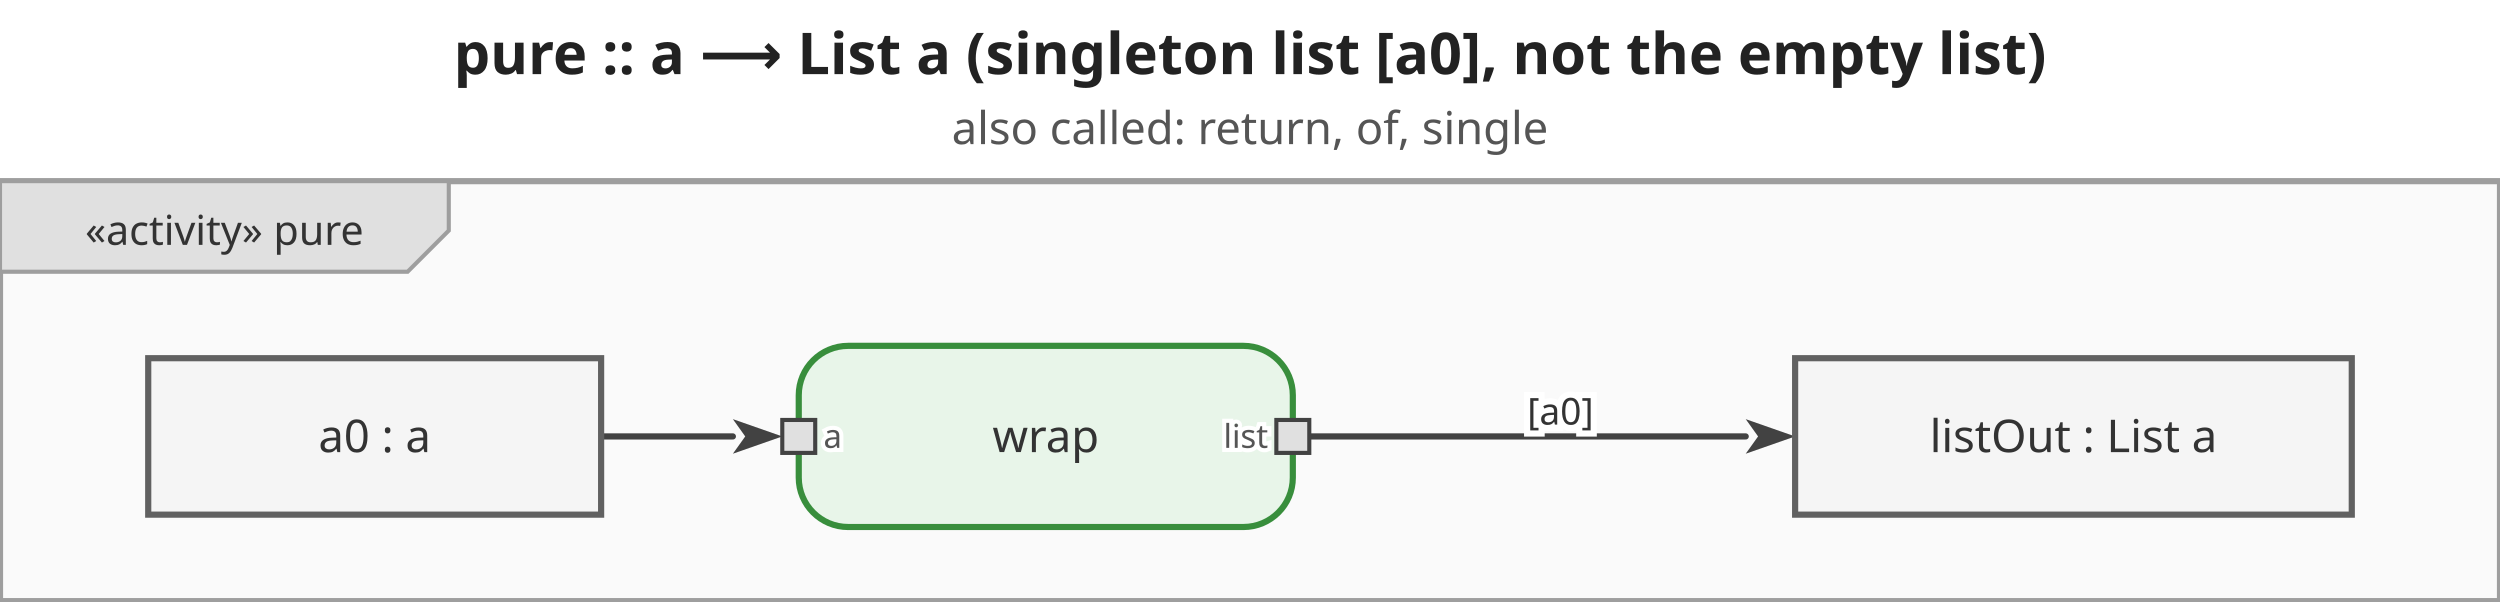
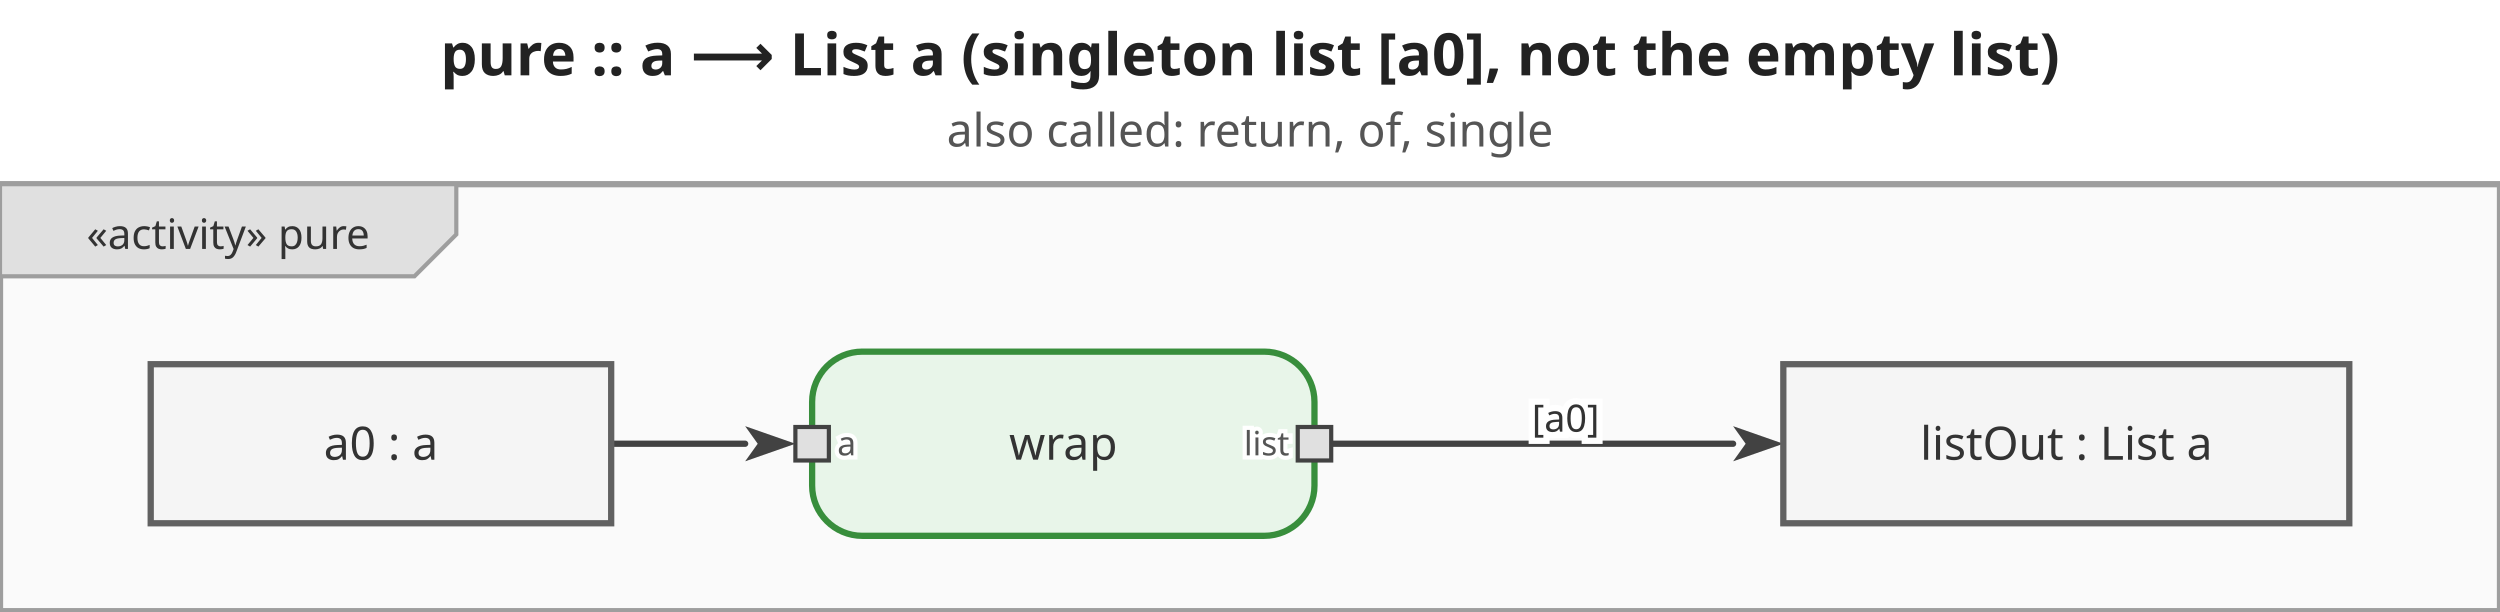
- <svg xmlns="http://www.w3.org/2000/svg" viewBox="0 0 607.2 146" width="607.2" height="146">
+ <svg xmlns="http://www.w3.org/2000/svg" viewBox="0 0 597.2 146" width="597.2" height="146">
  <defs>
    <marker id="arrowFilled" viewBox="0 0 10 10" refX="0" refY="5" markerWidth="8" markerHeight="8" orient="auto-start-reverse">
      <path d="M0,1.5 L10,5 L0,8.5 L2.5,5 Z" fill="#424242" />
    </marker>
    <marker id="arrowOpen" viewBox="0 0 10 10" refX="0" refY="5" markerWidth="8" markerHeight="8" orient="auto-start-reverse">
      <path d="M0,1.5 L10,5 L0,8.5" fill="none" stroke="#424242" stroke-width="1.25" />
    </marker>
    <marker id="arrowHof" viewBox="0 0 10 10" refX="0" refY="5" markerWidth="8" markerHeight="8" orient="auto-start-reverse">
      <path d="M0,1.5 L10,5 L0,8.5 L2.5,5 Z" fill="#00796b" />
    </marker>
  </defs>
-   <rect width="607.2" height="146" fill="white" />
-   <text x="303.6" y="18" text-anchor="middle" font-size="14" font-weight="bold" font-family="sans-serif" fill="#222">pure :: a ⟶ List a   (singleton list [a0], not the empty list)</text>
-   <text x="303.6" y="35" text-anchor="middle" font-size="11" font-weight="normal" font-family="sans-serif" fill="#555">also called: return, of, single</text>
+   <rect width="597.2" height="146" fill="white" />
+   <text x="298.6" y="18" text-anchor="middle" font-size="14" font-weight="bold" font-family="sans-serif" fill="#222">pure :: a ⟶ List a   (singleton list [a0], not the empty list)</text>
+   <text x="298.6" y="35" text-anchor="middle" font-size="11" font-weight="normal" font-family="sans-serif" fill="#555">also called: return, of, single</text>
  <g transform="translate(0,44)">
-     <rect x="0" y="0" width="607.2" height="102" fill="#fafafa" stroke="#9e9e9e" stroke-width="1.5" />
+     <rect x="0" y="0" width="597.2" height="102" fill="#fafafa" stroke="#9e9e9e" stroke-width="1.5" />
    <g class="diagram-frame-tab tab-activity">
      <path d="M0,0 L109,0 L109,12 L99,22 L0,22 Z" fill="#e0e0e0" stroke="#9e9e9e" stroke-width="1" />
      <text x="54.5" y="12" text-anchor="middle" font-size="10" font-family="sans-serif" dominant-baseline="middle" fill="#333">«activity» pure</text>
    </g>
    <g class="edge">
      <path d="M146.0,62.0 L178.0,62.0" fill="none" stroke="#424242" stroke-width="1.5" stroke-linejoin="round" stroke-linecap="round" marker-end="url(#arrowFilled)" />
    </g>
    <g class="edge">
-       <path d="M318.0,62.0 L424.0,62.0" fill="none" stroke="#424242" stroke-width="1.5" stroke-linejoin="round" stroke-linecap="round" marker-end="url(#arrowFilled)" />
-       <text x="379" y="56" text-anchor="middle" dominant-baseline="middle" font-size="9" font-family="sans-serif" fill="#333" stroke="white" stroke-width="3" paint-order="stroke fill">[a0]</text>
+       <path d="M318.0,62.0 L414.0,62.0" fill="none" stroke="#424242" stroke-width="1.5" stroke-linejoin="round" stroke-linecap="round" marker-end="url(#arrowFilled)" />
+       <text x="374" y="56" text-anchor="middle" dominant-baseline="middle" font-size="9" font-family="sans-serif" fill="#333" stroke="white" stroke-width="3" paint-order="stroke fill">[a0]</text>
    </g>
    <g class="action-node">
      <rect x="194" y="40" width="120" height="44" rx="12" fill="#e8f5e9" stroke="#388e3c" stroke-width="1.5" />
      <text class="action-label" x="254" y="62" text-anchor="middle" font-size="11" font-family="sans-serif" dominant-baseline="middle" fill="#333">wrap</text>
      <g class="pin pin-in">
        <rect x="190" y="58" width="8" height="8" fill="#e0e0e0" stroke="#424242" stroke-width="1" />
        <text x="200" y="62" text-anchor="start" font-size="8" font-family="sans-serif" dominant-baseline="middle" fill="#555" stroke="white" stroke-width="2" paint-order="stroke fill">a</text>
      </g>
      <g class="pin pin-out">
        <rect x="310" y="58" width="8" height="8" fill="#e0e0e0" stroke="#424242" stroke-width="1" />
        <text x="308" y="62" text-anchor="end" font-size="8" font-family="sans-serif" dominant-baseline="middle" fill="#555" stroke="white" stroke-width="2" paint-order="stroke fill">list</text>
      </g>
    </g>
    <g class="object-node">
      <rect x="36" y="43" width="110" height="38" fill="#f5f5f5" stroke="#616161" stroke-width="1.5" />
      <text x="91" y="62" text-anchor="middle" font-size="11" font-family="sans-serif" dominant-baseline="middle" fill="#333">a0 : a</text>
    </g>
    <g class="object-node">
-       <rect x="436" y="43" width="135.2" height="38" fill="#f5f5f5" stroke="#616161" stroke-width="1.5" />
-       <text x="503.6" y="62" text-anchor="middle" font-size="11" font-family="sans-serif" dominant-baseline="middle" fill="#333">listOut : List a</text>
+       <rect x="426" y="43" width="135.2" height="38" fill="#f5f5f5" stroke="#616161" stroke-width="1.5" />
+       <text x="493.6" y="62" text-anchor="middle" font-size="11" font-family="sans-serif" dominant-baseline="middle" fill="#333">listOut : List a</text>
    </g>
  </g>
</svg>
